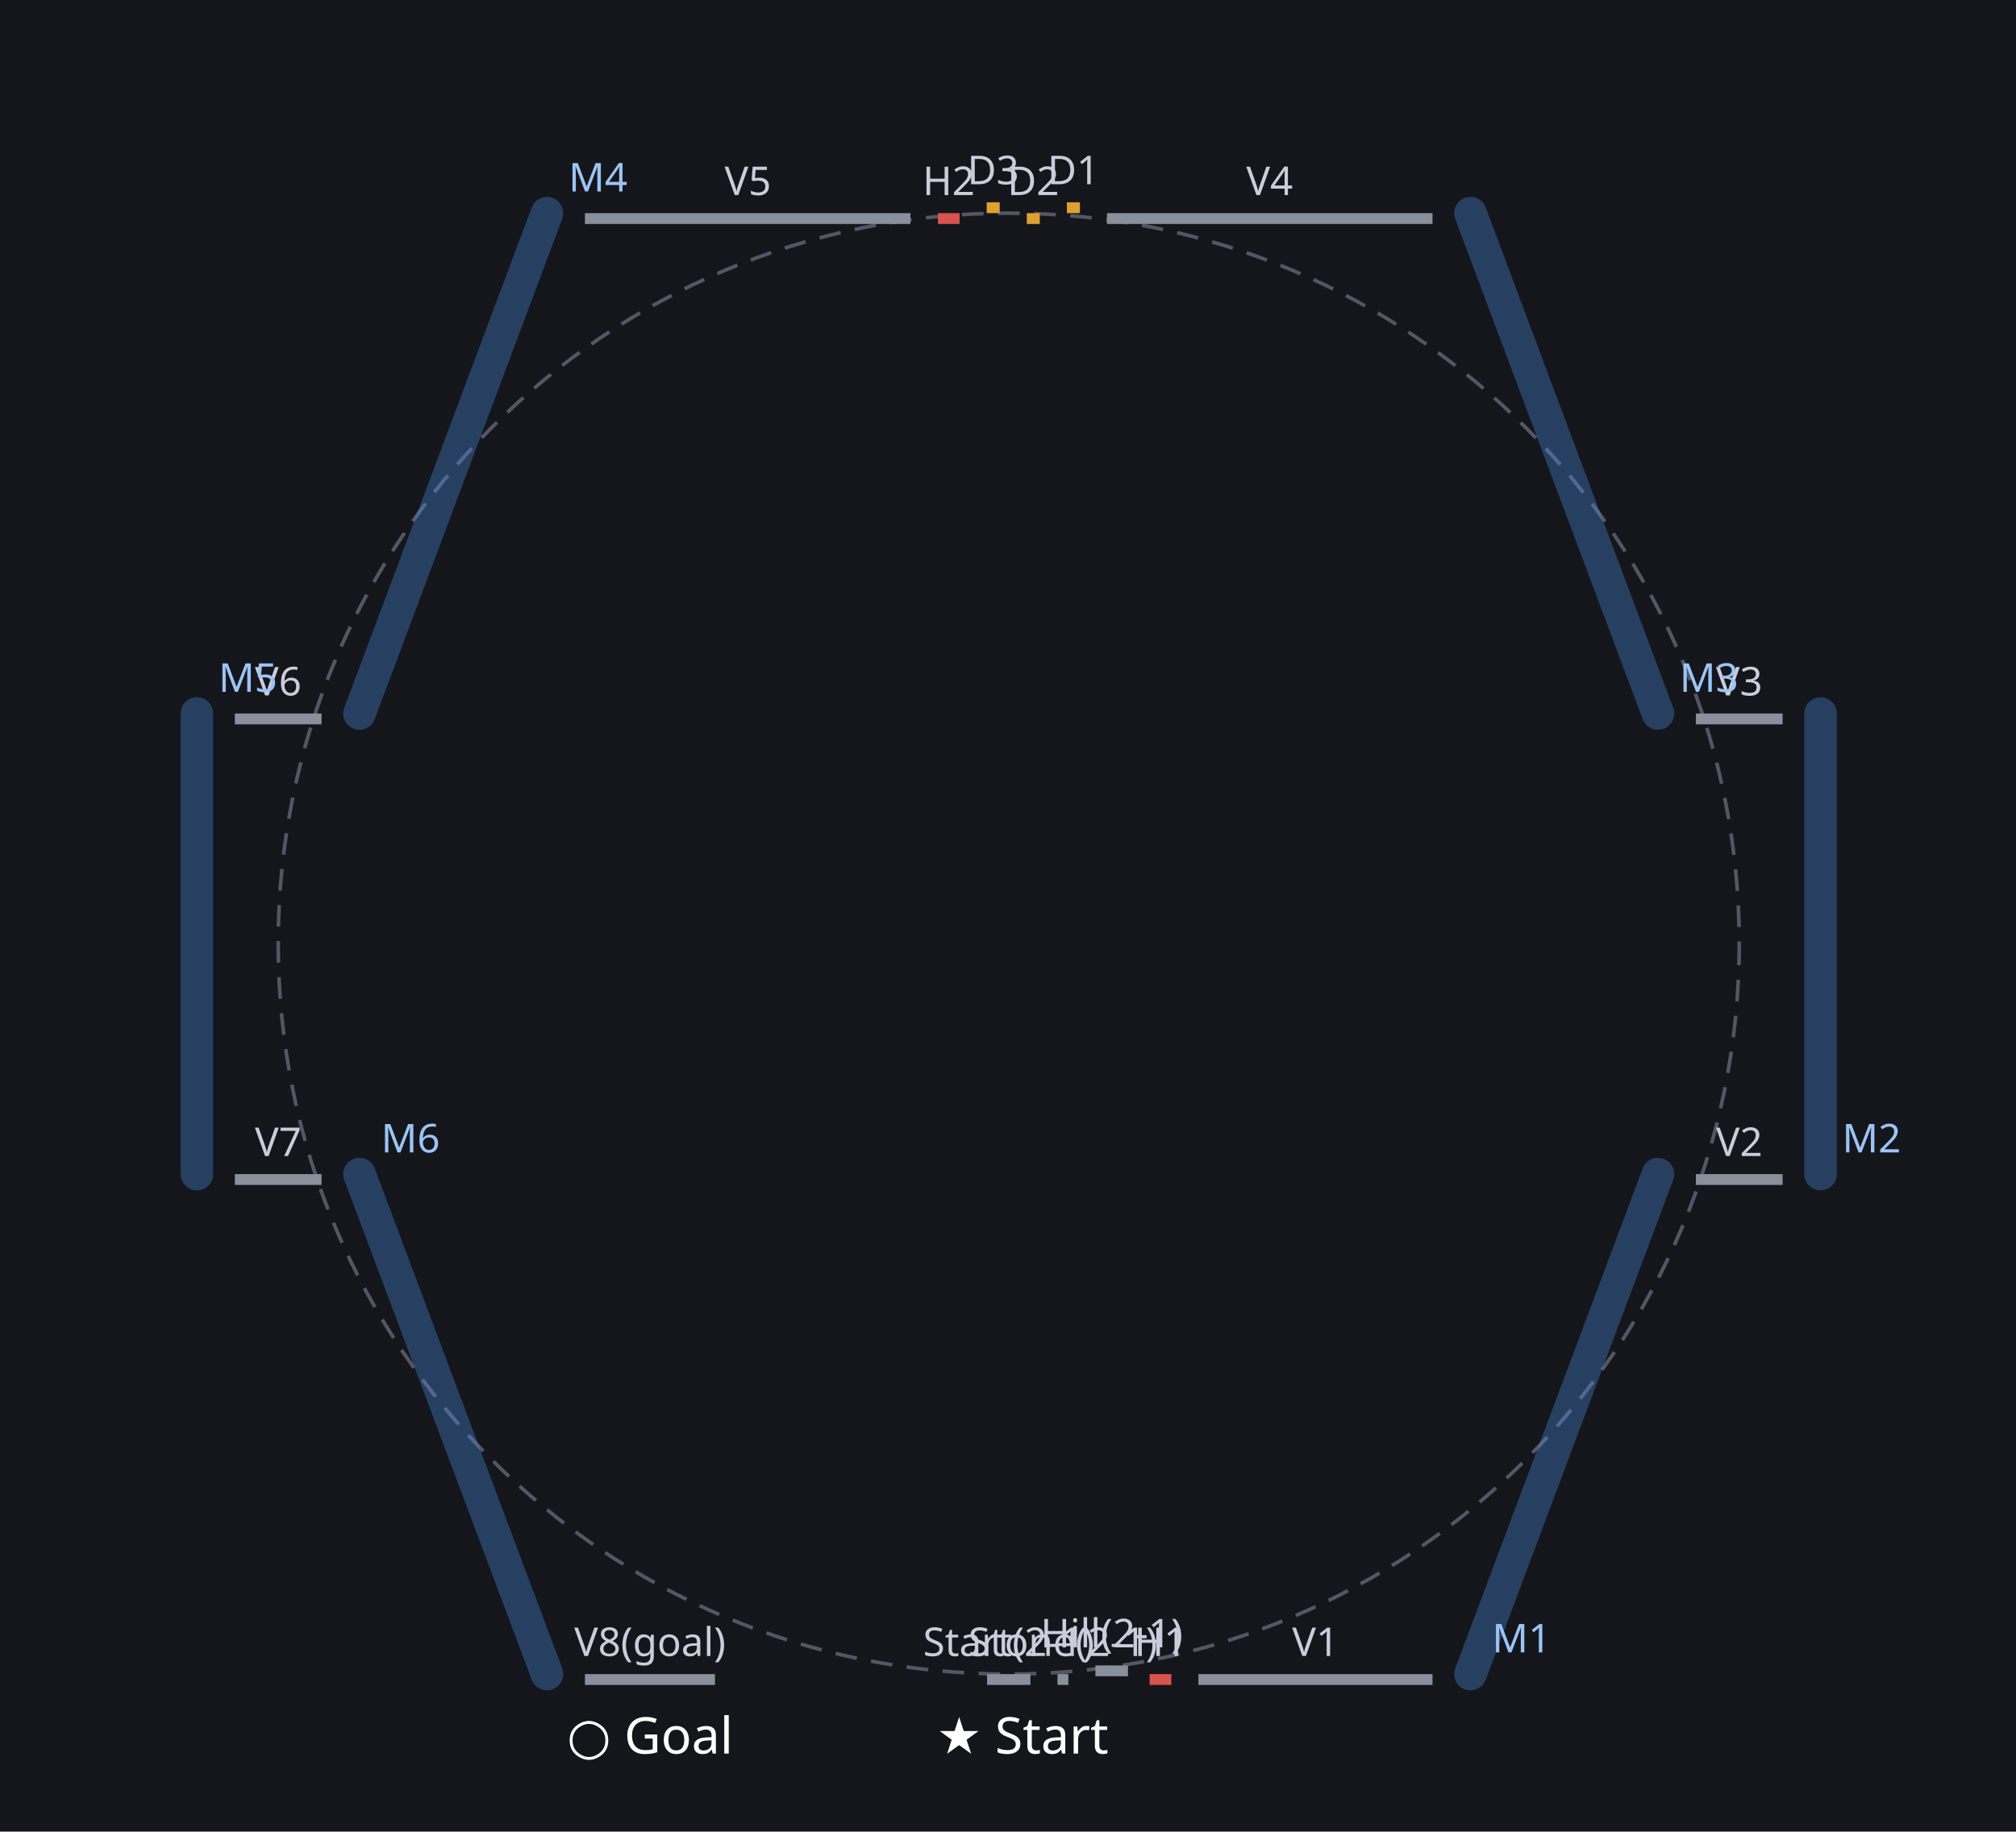
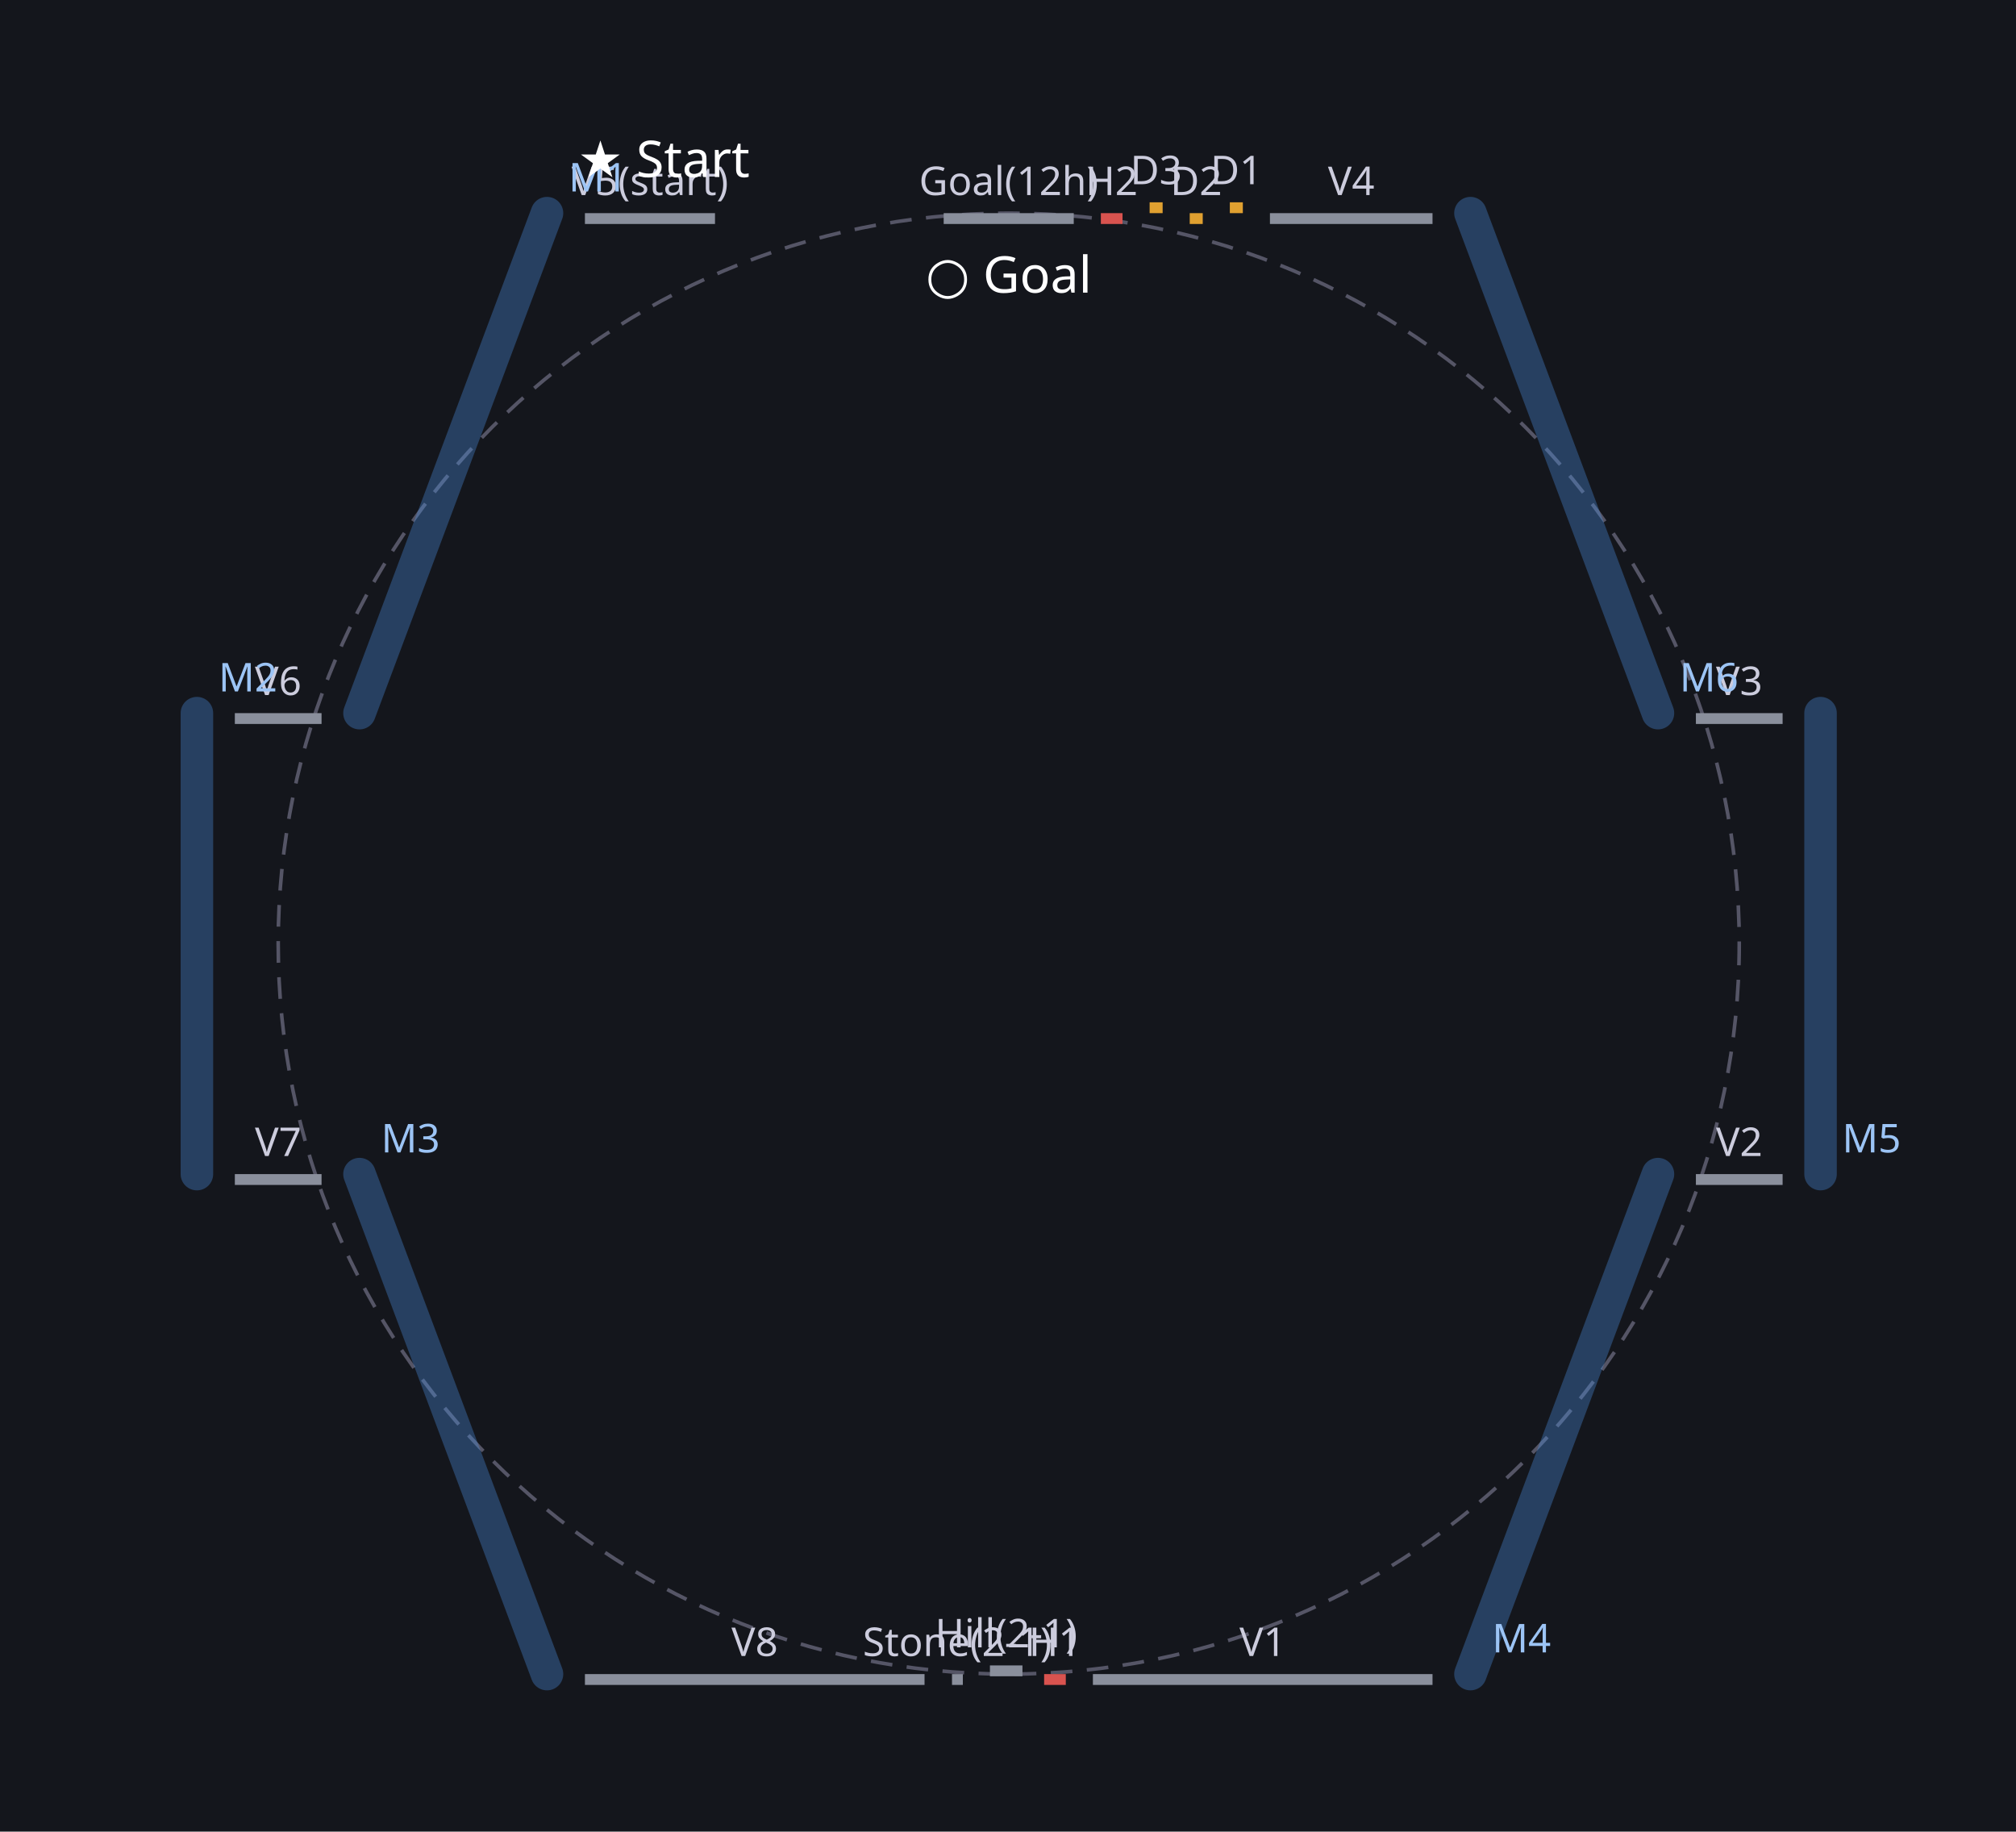
<svg xmlns="http://www.w3.org/2000/svg" width="558" height="507" viewBox="0 0 558 507" font-family="sans-serif" font-size="11">
  <rect width="100%" height="100%" fill="#14161c" />
  <circle cx="279.2" cy="261.2" r="202.2" fill="none" stroke="#556" stroke-dasharray="6 4" />
-   <rect x="273.2" y="463.4" width="12.0" height="3.0" fill="#8a8f9c" />
-   <text x="279.2" y="458.4" fill="#ccd" text-anchor="middle">Start(2-1)</text>
-   <rect x="292.7" y="463.4" width="3.0" height="3.0" fill="#8a8f9c" />
-   <text x="294.2" y="458.4" fill="#ccd" text-anchor="middle">Stone(2-1)</text>
-   <rect x="303.2" y="461.0" width="9.0" height="3.0" fill="#8a8f9c" />
-   <text x="307.7" y="456.0" fill="#ccd" text-anchor="middle">Hill(2-1)</text>
-   <rect x="318.2" y="463.4" width="6.0" height="3.0" fill="#d9534f" />
-   <text x="321.2" y="458.4" fill="#ccd" text-anchor="middle">H1</text>
-   <rect x="331.7" y="463.4" width="64.8" height="3.0" fill="#8a8f9c" />
-   <text x="364.1" y="458.4" fill="#ccd" text-anchor="middle">V1</text>
-   <line x1="407.0" y1="463.4" x2="458.9" y2="325.0" stroke="#4a90e2" stroke-width="9.0" stroke-opacity="0.35" stroke-linecap="round" />
-   <text x="413.0" y="457.4" fill="#9cc4f5">M1</text>
-   <rect x="469.4" y="325.0" width="24.0" height="3.0" fill="#8a8f9c" />
-   <text x="481.4" y="320.0" fill="#ccd" text-anchor="middle">V2</text>
-   <line x1="503.9" y1="325.0" x2="503.9" y2="197.5" stroke="#4a90e2" stroke-width="9.0" stroke-opacity="0.35" stroke-linecap="round" />
-   <text x="509.9" y="319.0" fill="#9cc4f5">M2</text>
-   <rect x="469.4" y="197.5" width="24.0" height="3.0" fill="#8a8f9c" />
-   <text x="481.4" y="192.5" fill="#ccd" text-anchor="middle">V3</text>
-   <line x1="458.9" y1="197.5" x2="407.0" y2="59.0" stroke="#4a90e2" stroke-width="9.0" stroke-opacity="0.35" stroke-linecap="round" />
-   <text x="464.9" y="191.5" fill="#9cc4f5">M3</text>
-   <rect x="306.4" y="59.0" width="90.1" height="3.0" fill="#8a8f9c" />
-   <text x="351.4" y="54.0" fill="#ccd" text-anchor="middle">V4</text>
-   <rect x="295.3" y="56.0" width="3.6" height="3.0" fill="#e0a030" />
-   <text x="297.1" y="51.0" fill="#ccd" text-anchor="middle">D1</text>
-   <rect x="284.2" y="59.0" width="3.6" height="3.0" fill="#e0a030" />
-   <text x="286.0" y="54.0" fill="#ccd" text-anchor="middle">D2</text>
-   <rect x="273.1" y="56.0" width="3.6" height="3.0" fill="#e0a030" />
-   <text x="274.9" y="51.0" fill="#ccd" text-anchor="middle">D3</text>
-   <rect x="259.6" y="59.0" width="6.0" height="3.0" fill="#d9534f" />
-   <text x="262.6" y="54.0" fill="#ccd" text-anchor="middle">H2</text>
-   <rect x="161.9" y="59.0" width="90.1" height="3.0" fill="#8a8f9c" />
-   <text x="207.0" y="54.0" fill="#ccd" text-anchor="middle">V5</text>
-   <line x1="151.4" y1="59.0" x2="99.5" y2="197.5" stroke="#4a90e2" stroke-width="9.0" stroke-opacity="0.35" stroke-linecap="round" />
-   <text x="157.4" y="53.0" fill="#9cc4f5">M4</text>
-   <rect x="65.0" y="197.5" width="24.0" height="3.0" fill="#8a8f9c" />
-   <text x="77.0" y="192.5" fill="#ccd" text-anchor="middle">V6</text>
-   <line x1="54.5" y1="197.5" x2="54.5" y2="325.0" stroke="#4a90e2" stroke-width="9.0" stroke-opacity="0.35" stroke-linecap="round" />
-   <text x="60.5" y="191.5" fill="#9cc4f5">M5</text>
+   <rect x="161.9" y="59.0" width="36.0" height="3.0" fill="#8a8f9c" />
+   <text x="179.9" y="54.0" fill="#ccd" text-anchor="middle">V5(start)</text>
+   <line x1="151.4" y1="59.0" x2="99.5" y2="197.4" stroke="#4a90e2" stroke-width="9.0" stroke-opacity="0.35" stroke-linecap="round" />
+   <text x="157.4" y="53.0" fill="#9cc4f5">M1</text>
+   <rect x="65.0" y="197.4" width="24.0" height="3.0" fill="#8a8f9c" />
+   <text x="77.0" y="192.4" fill="#ccd" text-anchor="middle">V6</text>
+   <line x1="54.5" y1="197.4" x2="54.5" y2="325.0" stroke="#4a90e2" stroke-width="9.0" stroke-opacity="0.35" stroke-linecap="round" />
+   <text x="60.5" y="191.4" fill="#9cc4f5">M2</text>
  <rect x="65.0" y="325.0" width="24.0" height="3.0" fill="#8a8f9c" />
  <text x="77.0" y="320.0" fill="#ccd" text-anchor="middle">V7</text>
  <line x1="99.5" y1="325.0" x2="151.4" y2="463.4" stroke="#4a90e2" stroke-width="9.0" stroke-opacity="0.35" stroke-linecap="round" />
-   <text x="105.5" y="319.0" fill="#9cc4f5">M6</text>
-   <rect x="161.9" y="463.4" width="36.0" height="3.0" fill="#8a8f9c" />
-   <text x="179.9" y="458.4" fill="#ccd" text-anchor="middle">V8(goal)</text>
-   <text x="259.2" y="485.4" fill="#fff" font-size="14">★ Start</text>
-   <text x="179.9" y="485.4" fill="#fff" font-size="14" text-anchor="middle">○ Goal</text>
+   <text x="105.5" y="319.0" fill="#9cc4f5">M3</text>
+   <rect x="161.9" y="463.4" width="94.0" height="3.0" fill="#8a8f9c" />
+   <text x="208.9" y="458.4" fill="#ccd" text-anchor="middle">V8</text>
+   <rect x="263.5" y="463.4" width="3.0" height="3.0" fill="#8a8f9c" />
+   <text x="265.0" y="458.4" fill="#ccd" text-anchor="middle">Stone(2-1)</text>
+   <rect x="274.0" y="461.0" width="9.0" height="3.0" fill="#8a8f9c" />
+   <text x="278.5" y="456.0" fill="#ccd" text-anchor="middle">Hill(2-1)</text>
+   <rect x="289.0" y="463.4" width="6.0" height="3.0" fill="#d9534f" />
+   <text x="292.0" y="458.4" fill="#ccd" text-anchor="middle">H1</text>
+   <rect x="302.5" y="463.4" width="94.0" height="3.0" fill="#8a8f9c" />
+   <text x="349.5" y="458.4" fill="#ccd" text-anchor="middle">V1</text>
+   <line x1="407.0" y1="463.4" x2="458.9" y2="325.0" stroke="#4a90e2" stroke-width="9.0" stroke-opacity="0.35" stroke-linecap="round" />
+   <text x="413.0" y="457.4" fill="#9cc4f5">M4</text>
+   <rect x="469.4" y="325.0" width="24.0" height="3.0" fill="#8a8f9c" />
+   <text x="481.4" y="320.0" fill="#ccd" text-anchor="middle">V2</text>
+   <line x1="503.9" y1="325.0" x2="503.9" y2="197.4" stroke="#4a90e2" stroke-width="9.0" stroke-opacity="0.35" stroke-linecap="round" />
+   <text x="509.9" y="319.0" fill="#9cc4f5">M5</text>
+   <rect x="469.4" y="197.4" width="24.0" height="3.0" fill="#8a8f9c" />
+   <text x="481.4" y="192.4" fill="#ccd" text-anchor="middle">V3</text>
+   <line x1="458.9" y1="197.4" x2="407.0" y2="59.0" stroke="#4a90e2" stroke-width="9.0" stroke-opacity="0.35" stroke-linecap="round" />
+   <text x="464.9" y="191.4" fill="#9cc4f5">M6</text>
+   <rect x="351.5" y="59.0" width="45.0" height="3.0" fill="#8a8f9c" />
+   <text x="374.0" y="54.0" fill="#ccd" text-anchor="middle">V4</text>
+   <rect x="340.4" y="56.0" width="3.6" height="3.0" fill="#e0a030" />
+   <text x="342.2" y="51.0" fill="#ccd" text-anchor="middle">D1</text>
+   <rect x="329.3" y="59.0" width="3.6" height="3.0" fill="#e0a030" />
+   <text x="331.1" y="54.0" fill="#ccd" text-anchor="middle">D2</text>
+   <rect x="318.2" y="56.0" width="3.6" height="3.0" fill="#e0a030" />
+   <text x="320.0" y="51.0" fill="#ccd" text-anchor="middle">D3</text>
+   <rect x="304.7" y="59.0" width="6.0" height="3.0" fill="#d9534f" />
+   <text x="307.7" y="54.0" fill="#ccd" text-anchor="middle">H2</text>
+   <rect x="261.2" y="59.0" width="36.0" height="3.0" fill="#8a8f9c" />
+   <text x="279.2" y="54.0" fill="#ccd" text-anchor="middle">Goal(12h)</text>
+   <text x="159.9" y="49.0" fill="#fff" font-size="14">★ Start</text>
+   <text x="279.2" y="81.0" fill="#fff" font-size="14" text-anchor="middle">○ Goal</text>
</svg>
